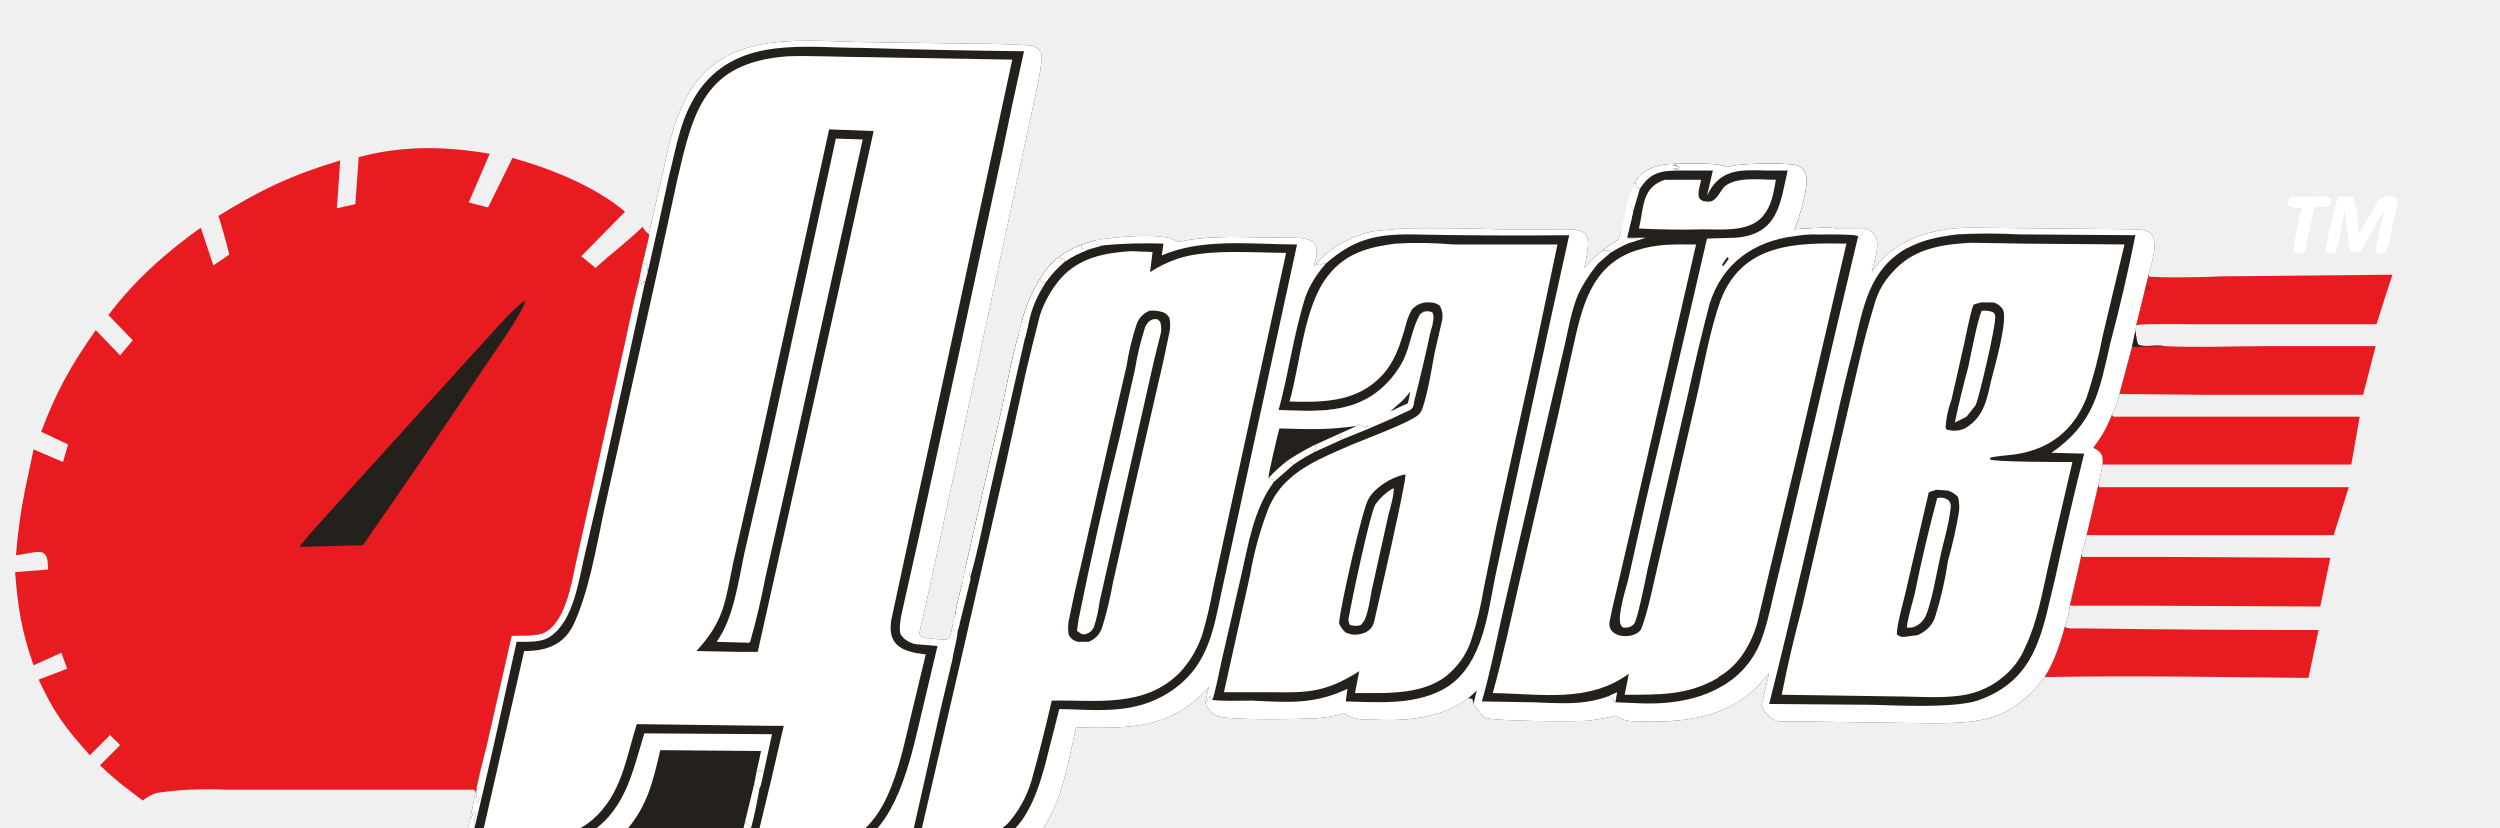
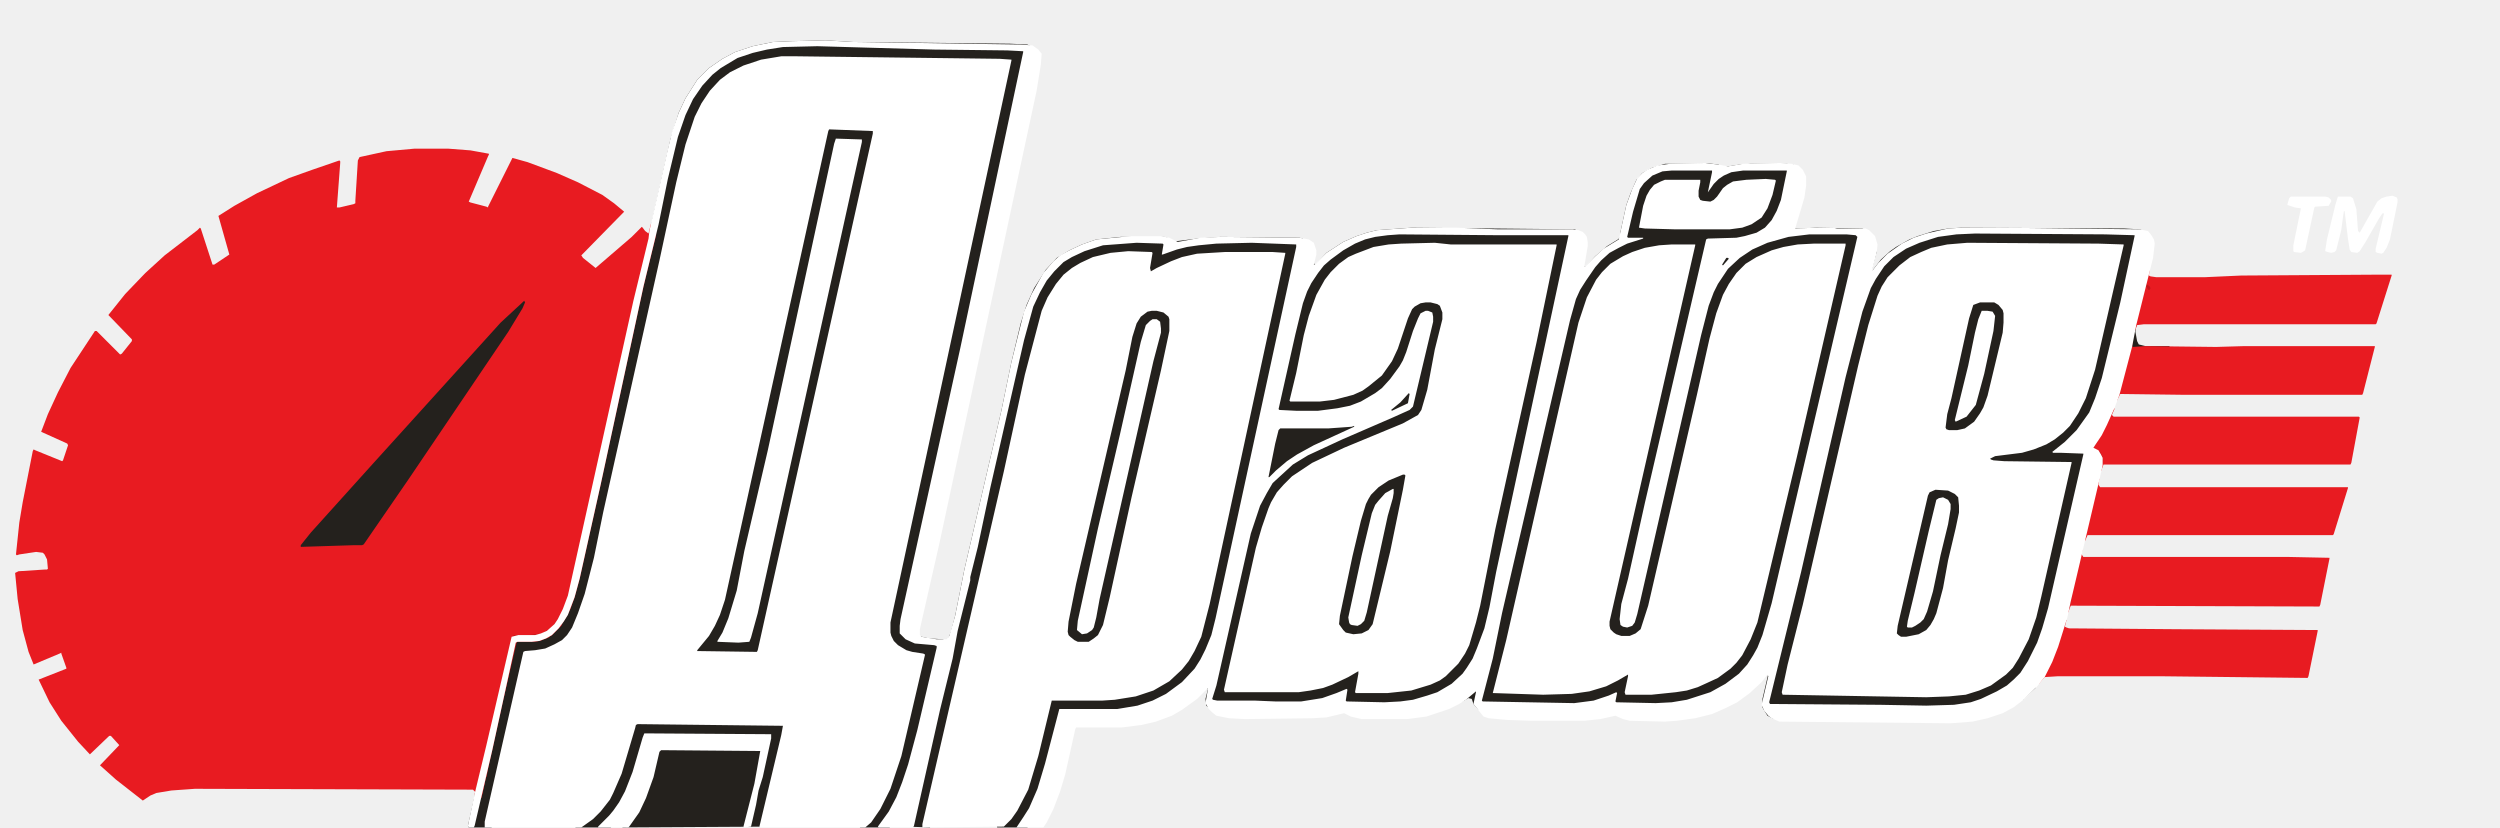
- <svg xmlns="http://www.w3.org/2000/svg" style="display:block" viewBox="0 0 2976 985">
-   <defs>
-     <linearGradient id="a" x1="2153" x2="2167" y1="1177" y2="1177" gradientUnits="userSpaceOnUse">
-       <stop class="stop0" offset="0" stop-color="#fff1f1" />
-       <stop class="stop1" offset="1" stop-color="#f9fdfa" />
-     </linearGradient>
-   </defs>
-   <path fill="#24211d" d="m773 276 16-70c7-31 11-55 25-84 41-85 129-74 207-72l137 2q35 0 69 2c4 0 11 6 13 10 1 17-10 60-13 75l-26 121-82 382-16 74-8 35q-1 4 1 7c4 2 29 4 32 3 4-3 5-12 6-17l3-11c1-10 6-29 9-40l3-16 43-188c6-27 13-67 21-92l3-13q7-28 22-52 8-14 21-25 13-10 29-16l16-5 6-1c19-3 78-9 92 3 43-9 81-5 124-5 25 0 51-3 38 33h1l2-2c15-19 45-35 70-39l33-3c36-1 80 0 118 1h54c47 0 55-4 44 46q10-12 22-21c4-4 14-10 19-13l19-67c9-19 32-23 50-23 14 0 49-2 59 4q8-2 17-3c11-1 62-3 70 2q6 4 8 11c3 14-8 50-14 64 10-1 43-3 51-1h34c23 8 11 34 7 52 26-39 70-52 115-53l202 2c3 0 13 2 14 4 12 10 2 36-1 49l-15 61-1 7-4 19-15 56q-3 13-9 25c-7 17-11 24-22 39 10 5 12 9 11 20l-5 24-14 60-6 23-14 61c-1 7-3 18-6 25-5 19-13 43-24 60-39 51-74 55-135 55l-72-1-70-1h-38q-16-3-22-20l9-38c-38 51-91 59-151 58-14-1-19 1-31-7h-1q-16 4-33 6c-15 1-113 1-123-4q-7-7-13-16l-1-6-5-1c-29 22-67 27-103 26-16-1-31 2-45-8q-16 5-33 6c-16 1-108 3-119-3q-9-5-13-15 1-9 4-19c-45 51-97 49-158 48-14 61-21 121-77 157q-12 47-23 96l-22 97c-7 32-14 68-25 99q-9 19-23 34v2l-2 5c-3 4-18 6-22 6-4 1-21 6-28 6H903l63-272q5-31 17-60h-14l-13 57-31 133c-7 31-15 76-29 102-28 47-79 41-125 41l4-18c-29 22-70 18-105 18l4-17c-37 21-62 17-104 16l56-246c6-28 12-61 23-87l-14 1-14 59c-5 20-8 37-17 55 0 1 4 4 3 6l-9 39-14 62q-4 28-15 55c-25 64-80 57-136 57l-97-1 50-218q10-52 25-104 5-14 14-25l-1-2v-6q3-5 11-6l2 2c32-25 79-20 119-20l4-15 6-31 1-2c0-5 10-45 12-52l30-132c11-1 32 1 41-5 23-14 30-56 35-80l13-58 41-184c7-30 14-68 22-97l2 1q0 3 2 5l1-4h2l3-11c-1-5 0-6-2-11l-3 1 2-1-1 2-2-2 7-29 1-5z" />
-   <path fill="#fff" d="M1946 218c9-19 32-23 50-23 14 0 49-2 59 4q8-2 17-3c11-1 62-3 70 2q6 4 8 11c3 14-8 50-14 64 10-1 43-3 51-1h34c23 8 11 34 7 52 26-39 70-52 115-53l202 2c3 0 13 2 14 4 12 10 2 36-1 49l-15 61-1 7-4 19-15 56q-3 13-9 25c-7 17-11 24-22 39 10 5 12 9 11 20l-5 24-14 60-6 23-14 61c-1 7-3 18-6 25-5 19-13 43-24 60-39 51-74 55-135 55l-72-1-70-1h-38q-16-3-22-20l9-38c-38 51-91 59-151 58-14-1-19 1-31-7h-1q-16 4-33 6c-15 1-113 1-123-4q-7-7-13-16l-1-6-5-1c-29 22-67 27-103 26-16-1-31 2-45-8q-16 5-33 6c-16 1-108 3-119-3q-9-5-13-15c4-3 1-7 6-7l-1-1h2l-1-1 1 4 1 1c3-6 9-37 11-46l23-100c9-39 15-80 39-113v-3l-6-2a153 153 0 0 1 54-39l31-14 20-9 2-2c6 2 6 4 11 1l1 1-4 2v3l30-13 19-9c6-3 8-3 9-11q11-43 20-85c2-5 5-18 2-22q-9-5-15 3c-9 16-11 36-19 53q-9 18-24 32c-35 33-81 30-125 28 12-44 18-91 32-135q8-21 24-39l-3-1-5 3-3-2c15-19 45-35 70-39l33-3c36-1 80 0 118 1h54c47 0 55-4 44 46q10-12 22-21c4-4 14-10 19-13z" />
-   <path fill="#24211d" d="M1946 218c9-19 32-23 50-23 14 0 49-2 59 4q8-2 17-3c11-1 62-3 70 2q6 4 8 11c3 14-8 50-14 64 10-1 43-3 51-1h34c-6 4-5 11-7 13l-2-4-10 42-17 72-57 243-17 71c-4 18-9 40-16 57q-15 35-49 53c-29 16-66 20-99 18l-24-1-2-1c-2-9-1-3-7-6-30 11-58 8-89 7l-61-1c9-31 17-70 24-102l57-247 18-77c4-18 8-40 15-57 5-12 17-30 25-39l14-12v-3h-9c4-4 14-10 19-13z" />
-   <path fill="#fff" d="M1996 195c14 0 49-2 59 4q8-2 17-3c11-1 62-3 70 2q6 4 8 11c3 14-8 50-14 64 10-1 43-3 51-1h34c-6 4-5 11-7 13l-2-4c-4-3-44-2-51-2q-12 0-24 2c-50 6-87 33-102 81q-14 54-26 109l-48 208c-2 10-12 60-16 64q-4 4-9 4-4 1-6-2c-6-8 5-43 8-54l21-94 45-192 28-121 34-1c50-4 53-39 62-80h-26c-31-1-55-2-70 30l7-30h-37l-11-2 9-1-1-1q-3-3-8-2z" />
-   <path fill="#fff" d="M2187 272h34c-6 4-5 11-7 13l-2-4c-4-3-44-2-51-2 3-2 28-2 33-2h-6c5 0 17 0 20-3h-1l-2 1c-10-3-18 0-24-2q5 1 6-1" />
-   <path fill="#24211d" d="m2056 306 2 2-6 8-1 1-1-2z" />
-   <path fill="#fff" d="M1937 243q4 1 5 3l2 6-3 14-4 17c6 2 8-1 13 3-14 4-20 7-33 15v-3h-9c4-4 14-10 19-13z" />
-   <path fill="#fff" d="M1937 243q4 1 5 3l2 6-3 14-1-2q-3 3-2 7l-5-8z" />
-   <path fill="#fff" d="M1946 218c9-19 32-23 50-23l-5 2q5 0 8 2l1 1-9 1 11 2c-23 0-37 1-50 22l-5-3 1-3z" />
-   <path fill="#fff" d="m1946 218 2 1-1 3 5 3-8 27-2-6q-1-2-5-3 3-13 9-25" />
-   <path fill="#fff" d="m1914 829 11-5-2 12-2-1c-2-9-1-3-7-6" />
-   <path fill="#fff" d="M1937 283h22l-9 3c-5-4-7-1-13-3" />
-   <path fill="#fff" d="m2019 291-75 327-19 82q-5 20-9 40c-3 22 33 21 38 8 8-21 14-52 19-73l48-208c8-36 15-75 27-109 26-69 91-69 150-68l-60 258-30 125-16 68c-7 25-22 51-45 64l-2 2c-36 21-70 20-111 20l5-25c-48 35-104 24-162 23 11-39 21-85 30-125l48-207 17-77c11-49 21-100 76-118 25-8 45-7 71-7M1982 214h43c-2 11-9 26 8 26 10 1 14-12 20-18 14-12 43-8 61-8-3 17-5 31-16 44l-2 2c-17 16-46 13-68 13q-39 1-77-1c6-25 3-49 31-58" />
-   <path fill="#24211d" d="M1578 314c32-28 57-35 100-35q95 2 190 1l-23 104-44 204-21 98c-9 45-15 103-56 131-36 23-81 19-122 18l2-15c-40 19-71 16-114 14-9 0-41 1-47-1 3-6 9-37 11-46l23-100c9-39 15-80 39-113v-3l-6-2a153 153 0 0 1 54-39l31-14 20-9 2-2c6 2 6 4 11 1l1 1-4 2v3l30-13 19-9c6-3 8-3 9-11q11-43 20-85c2-5 5-18 2-22q-9-5-15 3c-9 16-11 36-19 53q-9 18-24 32c-35 33-81 30-125 28 12-44 18-91 32-135q8-21 24-39" />
-   <path fill="#fff" d="m1564 530 3 2c0 5-3 2-2 6q-12 6-25 15-5-2-7-5 15-10 31-18M1615 507l2-2c6 2 6 4 11 1l1 1-4 2v3l-27 11q-3-1-5-3l2-2v-2z" />
-   <path fill="#fff" d="m1564 530 31-14v2l-2 2q2 2 5 3l-33 15c-1-4 2-1 2-6zM1533 548q2 3 7 5l-24 21v-3l-6-2q10-11 23-21" />
-   <path fill="#fff" d="M1661 290q34-2 69 1h124l-25 119-48 218-15 74q-5 30-14 58-7 23-25 40c-29 28-76 25-114 25l5-26c-38 24-59 26-103 25h-58l14-63 17-76q7-41 22-80 9-21 25-35c21-19 50-30 75-41 17-7 65-25 77-34q4-3 6-8c7-20 11-47 15-68l9-39q1-9-3-16-5-4-12-4-12-1-21 8-5 9-7 17c-7 25-14 49-34 67-29 27-68 27-105 26 13-45 17-114 46-150 21-27 49-34 80-38" />
-   <path fill="#24211d" d="M1671 565h2c2 5-34 161-37 174q-2 10-11 14-12 5-23 0-5-4-8-11c1-18 28-137 35-148 8-14 26-25 42-29" />
-   <path fill="#fff" d="M1659 581c1 6-4 24-6 31l-20 90c-2 11-4 26-9 37l-4 5q-6 2-13 0-3-5-1-11c3-18 25-122 31-132q9-13 22-20" />
-   <path fill="#24211d" d="m1758 822-4 16-1-6-5-1z" />
-   <path fill="#24211d" d="M2330 279q37-2 73 0l139 1q-13 65-30 129c-13 57-19 95-70 130l39 1q-18 72-34 146c-16 64-21 123-93 148-29 9-91 6-124 5l-124-1c27-107 52-218 77-325q11-51 24-101c11-46 18-91 62-116 21-11 38-14 61-17" />
-   <path fill="#fff" d="m2346 289 63 1 120 1-26 109q-7 37-19 73-23 59-86 68c-7 1-24 2-29 4v2c5 3 86 3 98 3l-29 125c-7 31-13 66-27 95q-9 22-28 37a98 98 0 0 1-43 20c-27 5-58 2-85 2l-134-2q10-51 24-103l41-177 27-116q8-35 19-71 6-20 20-35c25-29 58-34 94-36" />
-   <path fill="#24211d" d="m2305 583 14 1q8 3 12 8 2 9 1 17-5 30-13 58-5 34-15 66-4 15-21 23l-15 2q-6 1-10-3c0-13 9-42 12-57l26-112z" />
-   <path fill="#fff" d="M2306 593q8-2 14 3 3 4 2 9c-2 20-9 41-13 61-4 18-10 53-17 68q-3 6-9 10t-13 3c0-8 7-31 9-39q12-59 27-115" />
-   <path fill="#24211d" d="M2359 360h13q7 1 12 8c7 12-10 70-14 86-5 23-9 43-31 56q-9 4-19 2-3 0-4-3 1-17 7-33l12-53c4-16 9-45 14-60q4-2 10-3" />
-   <path fill="#fff" d="M2359 370q8-1 14 2 3 3 2 7c0 12-18 90-23 103l-11 14-14 7q7-33 16-66c3-14 11-56 16-67" />
-   <path fill="#fff" d="m767 873 152 1-10 46-3-3h-2l-2 2-1-2-3 16-11 45c2 5 4 2 7 8l-6 28q2 6 2 16 4 4 10 5 22 2 45 2 5-2 8 0 0 9-3 20l-2-3c-6 1-5 7-9 10-2 7-16 65-16 70l1 19 3 3-21 93c-5 18-10 44-16 61l-8 14c9 7 5 4 14 4-28 47-79 41-125 41l4-18c-29 22-70 18-105 18l4-17c-37 21-62 17-104 16l56-246c6-28 12-61 23-87l-14 1-14 59c-5 20-8 37-17 55 0 1 4 4 3 6l-9 39-14 62q-4 28-15 55c-25 64-80 57-136 57l-97-1 50-218q10-52 25-104 5-14 14-25l-1-2v-6q3-5 11-6l2 2c32-25 79-20 119-20l4-15c4-3 1-6 5-7l2 2q-4 8-2 16l-4 25c35 10 101 5 134-14 49-28 57-74 72-123" />
-   <path fill="#24211d" d="m786 893 120 1-5 23-3 16-11 45-3 12-139-1c26-30 32-58 41-96" />
-   <path fill="#24211d" d="m1288 291 16-5 2 2-3 2q5 2 10 2l19-3 53 1-2 14c49-21 107-13 161-13l-71 327-19 87c-10 48-17 90-62 119-42 27-85 21-131 20l-13 51c-26 109-59 124-167 121l39-173 14-59c1-9 6-25 6-33h-3q-3-2-3-7l3-11c1-10 6-29 9-40l3-16 43-188c6-27 13-67 21-92l3-13q7-28 22-52 8-14 21-25 13-10 29-16" />
-   <path fill="#fff" d="m1216 384 4-2c3 2 1 2 4 5l-4 16-41 180c-7 31-15 74-24 104-2-3-1-2-1-6q-1-2-3-1l-2-3 43-188c6-27 13-67 21-92z" />
-   <path fill="#fff" d="m1216 384 4-2c3 2 1 2 4 5l-4 16-1-2q-2 2-3 7h-1q-2-5-2-11z" />
-   <path fill="#fff" d="m1146 693 3-16 2 3q2-1 3 1c0 4-1 3 1 6v4l-13 53-2 7h-3q-3-2-3-7l3-11c1-10 6-29 9-40" />
-   <path fill="#fff" d="m1146 693 3-16 2 3q2-1 3 1c0 4-1 3 1 6v4l-2-2q-1 7-5 15h-1zM1137 733l1 1 2-1h2c2 4-2 5 0 11l-2 7h-3q-3-2-3-7z" />
-   <path fill="#fff" d="M1238 332q1 5 7 4c-11 17-17 31-21 51-3-3-1-3-4-5l-4 2q7-28 22-52" />
-   <path fill="#fff" d="M1238 332q8-14 21-25l7 1 1 1v3c-9 8-14 13-22 24q-6 1-7-4" />
-   <path fill="#fff" d="M1259 307q13-10 29-16l-1 4 2 1 7 1c-12 5-19 8-29 15v-3l-1-1z" />
-   <path fill="#fff" d="m1288 291 16-5 2 2-3 2q5 2 10 2l-17 5-7-1-2-1zM1346 299l26 1-3 24q15-10 33-16c35-12 91-7 129-7l-68 312-19 88q-5 28-13 55-9 26-27 45c-42 42-99 32-152 33q-11 48-24 95-9 30-29 52c-29 26-70 25-106 24q52-223 103-447l25-114q8-34 17-69 8-24 25-44c22-24 51-30 83-32" />
-   <path fill="#24211d" d="M1368 370q6-1 14 1 6 1 10 7 2 9 0 18-7 35-15 68l-30 131-22 98q-5 28-13 54-4 12-16 17h-13q-8-2-11-9-1-7 0-15 7-35 15-68l32-141 22-95q4-26 12-50 4-11 15-16" />
-   <path fill="#fff" d="M1373 380h5l3 3q2 6 1 13l-8 32-46 204-19 84q-2 16-7 31-3 6-10 8h-4l-6-4 2-14q22-109 49-217l18-80q4-25 12-50 3-8 10-10" />
-   <path fill="#fff" d="m773 276 16-70c7-31 11-55 25-84 41-85 129-74 207-72l137 2q35 0 69 2c4 0 11 6 13 10 1 17-10 60-13 75l-26 121-82 382-16 74-8 35q-1 4 1 7c4 2 29 4 32 3 4-3 5-12 6-17q0 5 3 7h3c0 8-5 24-6 33l-14 59-39 173c108 3 141-12 167-121l13-51c46 1 89 7 131-20 45-29 52-71 62-119l19-87 71-327c-54 0-112-8-161 13l2-14a574 574 0 0 0-72 2q-5 0-10-2l3-2-2-2 6-1c19-3 78-9 92 3 43-9 81-5 124-5 25 0 51-3 38 33h1l2-2 3 2 5-3 3 1q-16 18-24 39c-14 44-20 91-32 135 44 2 90 5 125-28q15-14 24-32c8-17 10-37 19-53q6-7 15-3c3 4 0 17-2 22q-9 42-20 85c-1 8-3 8-9 11l-19 9-30 13v-3l4-2-1-1c-5 3-5 1-11-1l-2 2-20 9-31 14q-16 8-31 18-13 10-23 21l6 2v3c-24 33-30 74-39 113l-23 100c-2 9-8 40-11 46l-1-1-1-4 1 1h-2l1 1c-5 0-2 4-6 7q1-9 4-19c-45 51-97 49-158 48-14 61-21 121-77 157q-12 47-23 96l-22 97c-7 32-14 68-25 99q-9 19-23 34v2l-2 5c-3 4-18 6-22 6-4 1-21 6-28 6H903l63-272q5-31 17-60h-14l-13 57-31 133c-7 31-15 76-29 102-9 0-5 3-14-4l8-14c6-17 11-43 16-61l21-93-3-3-1-19c0-5 14-63 16-70 4-3 3-9 9-10l2 3q3-11 3-20-3-2-8 0-23 0-45-2-6-1-10-5 0-9-2-16c40-1 105 9 137-11 46-29 61-108 73-158l18-76-24-2-5-1q-10-3-15-11c-2-5 0-18 1-23l22-98 45-206 52-241q13-64 27-126-96-1-193-4c-67 0-145-14-192 48-24 33-28 67-38 106q-12 57-25 113c-1-5 0-6-2-11l-3 1 2-1-1 2-2-2 7-29 1-5z" />
-   <path fill="#24211d" d="M1523 510c34 1 58 2 92-3l-20 9-31 14q-16 8-31 18-13 10-23 21c0-6 11-52 13-59" />
-   <path fill="#fff" d="m1679 466 1-1q3 6 2 12l1 2c-1 8-3 8-9 11q-4-3-9-5l11-5z" />
-   <path fill="#24211d" d="m1679 466-3 14-11 5-10 5c10-10 13-10 24-24" />
-   <path fill="#fff" d="m1304 286 6-1c6 5 7 3 16 3h-1l7 1-19 3q-5 0-10-2l3-2z" />
-   <path fill="#fff" d="m1087 766 2-2-5-2q8-4 14 0v2l-6 3zM773 276c6 2 7 9 2 11l-3-3 1-5z" />
-   <path fill="#fff" d="m761 333 2 1q0 3 2 5l1-4h2l-17 78-35 161-20 87c-7 29-13 77-40 96-10 8-27 7-41 7l-29 131-13 56-1-2-4 6h-1c-2-6 2-5 0-14 0-5 10-45 12-52l30-132c11-1 32 1 41-5 23-14 30-56 35-80l13-58 41-184c7-30 14-68 22-97M898 933q1 5 6 6-4 24-10 47c-3-6-5-3-7-8z" />
-   <path fill="#fff" d="M567 941c2 9-2 8 0 14h1l4-6 1 2-8 34q-2-8 2-16l-2-2c-4 1-1 4-5 7l6-31z" />
-   <path fill="#fff" d="m901 917 1 2 2-2h2l3 3c-1 4-3 16-5 19q-5-1-6-6z" />
-   <path fill="#fff" d="M938 67c25-1 68 1 94 1l173 3-97 450-30 138-17 79c-5 31 14 38 41 41l-18 75c-13 54-29 145-95 150-24 2-63 1-89-1q17-69 33-139h-18l-157-2c-13 41-18 84-53 114-34 29-89 30-133 27l52-228c26 0 47-7 59-32 18-39 27-92 36-135l66-296 21-97c19-82 32-141 132-148" />
-   <path fill="#24211d" d="m987 154 53 2-15 68-29 132-94 420h-20l-53-1c34-37 34-59 44-106l27-119z" />
-   <path fill="#fff" d="m995 165 32 1-32 144-59 267-25 111q-7 37-18 76c-2 2-1 1-6 1l-34-1c20-27 26-72 33-105l29-126z" />
-   <path fill="#E81B21" d="M427 187c53-14 102-13 156-4l-25 58 23 6 29-59c44 12 99 34 134 64l-52 53 17 14c17-16 41-34 56-49q3 6 8 9l-1 5-7 29 2 2 1-2-2 1 3-1c2 5 1 6 2 11l-3 11h-2l-1 4q-2-2-2-5l-2-1c-8 29-15 67-22 97l-41 184-13 58c-5 24-12 66-35 80-9 6-30 4-41 5l-30 132c-2 7-12 47-12 52l-1 2q0-1-2-3H266q-40-2-80 4-9 3-16 9c-21-16-30-22-51-42l24-24-12-12-24 24c-29-32-43-51-61-90l34-13-7-19-33 15c-14-39-19-70-22-111l39-3c1-30-12-20-38-17q3-39 11-79l10-47 35 15 6-21-32-15c18-48 36-80 65-121l29 30 15-18-29-30c32-42 68-74 110-104l15 45 19-13q-6-24-13-46c50-31 88-49 145-66l-4 57 22-5z" />
-   <path fill="#fff" d="m761 333 4-20 2 2 1-2-2 1 3-1c2 5 1 6 2 11l-3 11h-2l-1 4q-2-2-2-5z" />
-   <path fill="#24211d" d="m624 358 1 2c-5 15-36 59-47 75q-72 108-146 214l-73 2h-1l-1-1q12-15 25-29l56-62 127-140c16-17 41-47 59-61" />
-   <path fill="#fff" d="m1135 1369 18-77 32-142q10-52 25-103c22-64 87-56 140-56v75c0 6-1 25 3 28 11-24 25-61 44-79 24-24 54-23 85-23h47l-11 52-32 140-18 83c-7 29-12 58-35 79-29 28-72 23-109 23l2-15c-29 18-43 15-76 15l1-28-5 4c-30 29-73 25-111 24" />
-   <path fill="#E81B21" d="M2434 806c11-17 19-41 24-60 3 3 13 2 17 2q143 2 285 2l-12 57c-102-1-211-3-314-1M2492 533c11-15 15-22 22-39l2 2h293l-10 57h-296c1-11-1-15-11-20M2478 660l1 3h102l193 1-12 58-212-1h-86zM2498 577l1 3h297l-18 57h-294zM2542 394q1 9 3 16c7 4 20 0 32 2 38 2 86 0 124 0h127l-15 58h-187l-103-1 15-56z" />
-   <path fill="#24211d" d="M2542 394q1 9 3 16c7 4 20 0 32 2l-39 1z" />
-   <path fill="#E81B21" d="M2558 326v3c7 2 73 1 83 0l207-2q-10 30-19 59h-212c-12 0-64-1-74 1z" />
-   <path fill="#C4151A" d="m2555 339 2 1q4 2 3 5l-3 1q-2-3-2-7" />
-   <path fill="#fff" d="m2808 279 1-2 21-36c5-8 17-10 24-5 1 7-6 31-7 39-2 8-5 35-19 25-1-4 8-39 10-46l-1-1c-7 8-20 38-29 48l-9-1c-4-4-6-41-8-51-1 9-7 42-10 50q-7 5-13 0c0-5 13-60 15-65 5 0 15-1 18 1 5 8 6 35 7 44M2726 234h27c8 0 19-2 23 5l-3 6c-4 2-13 1-18 1l-8 38q-1 7-3 14c-3 5-11 4-14 2-1-6 8-45 10-53q-9 2-17-3 0-5 3-10" />
+ <svg xmlns="http://www.w3.org/2000/svg" style="display:block" viewBox="0 0 2976 985" fill-rule="evenodd">
+   <path fill="#24211D" d="M943 49l-23 1-24 5-21 7-15 8-16 11-14 14-14 22-8 17-10 32-25 112-2 2-12 49-50 231-32 138-4 14-6 13-8 13-8 8-9 6-8 3-9 1-17 0-2 1-40 181 0 5-9 40 1 2 27 0 1-1 45-200 2-1 12-1 12-2 11-5 9-5 6-6 6-9 7-17 6-17 13-49 11-54 67-300 22-100 9-38 11-33 8-16 10-15 12-13 12-9 12-6 18-7 20-4 17-2 238 3 11 1 0 1-141 653 0 28 2 5 3 6 4 4 6 4 9 4 12 2 2 2-25 104-9 27-9 23-7 13-7 11-10 11 0 7 1 1 35 0 9-15 9-17 5-14 11-33 31-129-1-16-17-1-13-3-7-4-6-6 0-2 66-299 80-374 1-17-4-2-21-1-186-2-33-2zM979 146l-1 2-2 9-82 374-30 132-7 37-8 24-6 13-7 12-15 17 0 16 1 1 87 1 1-2 138-618 0-15-1-1-46-2zM1003 174l7-1 5 2-117 530-13 50-1 1-13 0-1 0 5-12 6-17 5-22 8-41 29-125zM2022 195l-40 0-16 5-11 6-7 8-7 16-5 14-7 32 0 6-3 3-13 8-14 12-11 12-2 0-13 20-5 11-7 25-51 221-1-1 2-9 64-293 1-17-1-1-194-2-42 3-12 3-12 4-16 7-20 13-13 14-1 0-1-2-8 11-8 15-8 25-26 114 1 17 20 2 42 0 12-1 11-2 15-3 21-9 13-9 9-8 14-17 9-17 11-36 0 3-14 60-1 1-8 1-10 11-11 9-1 11-25 11-2-3-18 0-29 3-58 0-12 49-1 9 0 15-11 22-8 22-1-1 2-9 67-305 1-5-1-15-4-1-94-1-28 2-24 3-7 2-2-5-6-2-52 0-29 3-17 6-15 7-15 9-13 14-14 22-9 20-7 22-11 46-12 58-44 189-11 55-5 19-4 10-3 19-23 98-22 95 0 10 27 1 1-2 95-414 25-115 20-76 7-16 10-16 6-8 8-7 10-7 14-7 17-6 10-2 16-2 15 1 0 23 1 0 16 0 18-10 19-7 15-3 16-2 20-1 53 1 0 1-1 4-66 304-20 93-8 34-8 19-14 22-11 11-16 12-10 5-11 4-20 5-20 3-70 0-16 66-12 40-13 25-7 10-10 10 1 8 36 0 6-8 10-21 9-25 21-78 69-1 24-4 21-7 21-12 11-9 9-8 6-8 7-11 10-20 0 1-10 45 1 1-3 12 1 8 1 1 4 1 45 0 24 1 39 0 26-3 18-5 1 8 8 0 54 1 19-1 15-2 17-5 12-4 17-10 13-12 5-7 7-11 7-15 0 3-9 34 0 1-10 0-9 8 1 12 7-4 4 1 2 6 6 7 2 0 1-2 60 1 14 1 45 0 18-2 14-4 2 5 6 0 24 1 33 0 14-1 23-3 28-9 18-10 16-12 10-11 10-16 6-13 8-23 107-453 1-5 0-15-1-1-2-1-55-1-19 1-8 0-22 3 4-6 6-10 5-13 8-35-1-15-8-1-43 0-14 1-13 2-5 0-4 1-2-3-15-2zM2087 222l15 0-4 15-4 7-5 7-9 6-10 5-19 3-72 0-13-1-4-1 5-20 5-9 9-8 9-4 23 0 1 1 0 18 2 5 6 2 22 0 4-2 4-4 7-10 5-4 7-4zM2335 271l-16 1-17 3-19 6-10 4-16 9-7 5-11 10-10 13-1-1 6-21-1-1-2 2-1 4-3 1 0 13-8 16-8 21-22 85-91 391 0 10 1 2 5 8 8 4 0-9 1-1 188 2 33-1 16-2 10-3 14-5 11-6 12-7 8-7 8-8 9-14 11-22 6-17 7-24 22-97 21-87-1-16-17-1-1 0 10-11 11-15 7-13 9-22 34-139 9-43 0-14-3-1-18-1zM2065 291l8 0 0 1-9 6-16 0-6 9 0 15-5 8-8 17-10 35 20-89 2-1zM2350 297l140 1 26 1 1 1-31 132-11 34-9 18-10 15-8 8-10 8-10 6-19 8-18 4-24 2-5 1-1 2 0 16 2 1 29 2 62 1 1 1-33 143-6 25-9 26-12 23-7 11-8 8-18 13-14 6-16 5-30 3-169-3-1-1 6-26 16-64 71-306 10-37 8-25 5-11 7-11 14-14 13-10 13-6 12-5 19-4zM1676 298l24-1 19 2 123 0 0 1-21 100-49 222-18 91-5 20-8 27-5 10-6 10-14 14-10 8-7 3-19 7-28 4-27 1-1-1 2-8 0-16-1-1-15 0-26 14-12 5-14 3-20 3-69 0-1-1 1-4 26-115 4-19 7-28 12-36 7-13 6-9 15-16 24-16 38-18 70-29 18-10 4-6 7-24 9-48 9-36 0-24-1-3-3-6-6-3-29 0-9 4-4 4-5 11-12 36-7 15-12 17-16 13-12 7-21 7-25 4-15 0-1-1 12-57 7-28 9-25 8-14 6-10 15-15 18-10 21-8 18-3zM2167 298l18 0 1 2-55 236-47 197-8 20-10 19-7 9-7 7-15 11-13 6-11 5-13 4-13 2-18 2-23 1 0-24 0-1-15 0-18 11-9 4-16 5-14 3-29 2-52-2-3 0 73-318 24-107 10-30 8-16 6-8 14-16 15-9 11-5 15-5 10-2 22-2 8 0 1 1-99 432 0 21 1 4 4 4 3 2 6 2 26 0 7-3 6-5 9-28 58-251 15-67 8-30 8-22 7-13 9-13 11-11 13-8 18-8 14-4 17-3zM615 350l-7 6-26 27-220 243-13 15 1 18 25 0 54-2 10 0 2-1 91-133 77-114 16-26 8-15 0-16-2-2zM2349 352l-8 3-2 5-24 106-5 19-2 14 0 18 1 2 3 1 26 0 5-1 4-1 7-5 9-9 6-11 5-14 15-63 4-24 0-27-1-5-5-5-7-3zM1363 362l-5 1-8 6-5 8-5 16-71 314-6 28 0 25 1 4 2 2 5 4 4 2 29 0 8-5 3-3 4-7 10-38 26-119 40-171 6-31 0-22-1-6-4-5-6-2-9-2zM2364 386l1 0-1 3-10 48-8 29-1 4zM2534 387l-4 17 0 16 1 1 43-1 8 0 1-1 0-6-1-1-28 0-8-2-2-4-2-11 1-7-1-1zM1369 404l1 0-1 2-9 39 2-16zM1990 506l1 1-33 143-2 4 10-47zM1338 540l1 0-38 165-4 22-3 11 21-101zM1662 557l-17 7-15 10-9 12-6 17-19 75-10 54 0 19 7 9 7 3 24 0 9-2 7-5 4-9 26-117 11-53 0-20-1 0zM2296 575l-7 2-2 3-34 147-3 17 0 18 2 2 3 2 22 0 14-2 10-6 7-8 2-5 7-21 4-16 6-33 9-38 4-24 0-19-1-10-8-6-4-2-11-1zM2309 620l1 0-8 33-9 43-5 18 7-36zM1638 629l1 0-14 62-3 20-3 10-2 7 10-50zM1951 676l1 0-6 29-5 18-3 10zM2408 818l-1 15 1 0 15-14 0-1zM750 854l-2 5-12 44-10 26-8 14-11 15-9 9-13 9 0 9 42 0 6-6 10-14 11-21 10-27 10-35 2-1 131 1 0 1 0 2-1 1-21 0-106-1-2 2-5 23-9 27-10 22-13 18 1 8 173-1 27-112-1-16-155-2z" />
+   <path fill="#E81B21" d="M493 177l-33 3-32 7-2 4-3 48 0 3-2 1-17 4-3 0 4-53 0-2-1-1-32 11-28 10-38 18-27 15-19 12 13 46-18 12-2 0-14-43-1-1-3 3-39 30-23 21-24 25-20 25 28 29 0 2-12 15-2 1-28-28-2 0-29 44-15 29-12 26-8 21 31 14 1 2-6 18-1 1-32-13-2-1-1 2-12 61-4 24-4 38 1 1 3-1 20-3 8 1 2 2 3 6 1 11-1 1-3 0-31 2-4 2 3 31 6 37 7 26 6 15 31-13 2-1 0 1 6 17 0 1-33 13 13 27 14 22 20 25 14 15 23-22 2 0 10 11-22 23-1 1 19 17 32 25 9-6 7-3 18-3 28-2 331 1 3 3-1 7 8 0 13-57 28-128 2-1 17 0 9-1 11-4 6-5 8-8 8-13 4-8 5-14 6-22 25-112 51-236 15-61 0-9-6-5-3 12-4-3-3-4-1-1-12 12-43 37-15-12-2-3 51-52-12-10-14-10-29-15-25-11-35-13-18-5-29 58 0 1-2-1-19-5-2-1 23-54 1-2 0-1-22-4-26-2zM2550 320l-15 59 0 15 1 1 5 0 3-8 8-1 276 0 1-1 18-57 0-1-24 0-155 1-44 2-57 0-7-1-2-1 1-7 0-1zM623 359l1-1 1 2-3 7-17 28-119 176-53 77-2 1-10 0-63 2 0-2 12-15 73-81 153-169zM2530 405l-15 56 0 15 1 1 4 0 4-8 77 1 211 0 1-2 14-55 0-1-155 0-34 1-84-1-15 1-1-1 1-7zM2506 487l-9 17-13 21 0 15 2 2 5 3 2 4 2 3 0 8 1 1 5 0 3-8 294 0 1-2 10-54-1-1-292 0-2-2 3-7 0-1zM2490 570l-14 59 0 15 1 1 5-1 3-7 292 0 1-1 17-55 0-1-295 0-2-3 1-7zM2470 653l-14 60 0 15 1 1 5 0 3-8 296 1 1-2 11-55 0-1-48-1-245 0-2-3 1-7zM2450 738l-13 37-11 22 0 16 1 1 7-8 16-1 121 0 176 2 1-2 11-54 0-1-169-1-127-1-3-1-2-1 2-8z" />
+   <path fill="#C4151A" d="M2547 331l-1 17 2 5 3 0 3-12 1 0 2 4 2 0 1-2-1-2-4-3 1-7zM2541 356l-1 15 1 1 5 0 4-16 0-1zM2485 525l-1 16 1 0 5 1 1 4 3 2 1 10 6 0 1-2 1-6 0-6-3-6-8-5 5-7-1-1zM2457 708l0 15 1 1 5 0 1-2 3-14-1-1zM666 734l-7 10-4 4-10 6-16 2-17 0-3 2-16 72 7 0 0-1 15-64 1-1 17 0 9-1 3-1 1-6 10 1 9-9 4-4 0-9zM574 910l-9 35 0 1 1 1 7 0 1-1 3-14 0-5 2-2 1-4 0-11-1-1z" />
+   <path fill="#FFFFFF" d="M943 49l-23 1-24 5-21 7-15 8-16 11-14 14-14 22-8 17-8 23-6 25-21 93-1 9-18 74-78 351-6 16-6 12-4 6-9 8-7 3-7 2-20 0-8 2-30 129-14 58-8 38 1 2 6 0 1-2 21-90 28-128 2-1 17 0 9-1 8-3 7-4 8-8 6-8 5-8 8-21 6-22 25-112 51-236 18-74 11-54 12-50 9-26 9-19 11-16 12-13 10-8 20-12 18-6 17-4 19-3 41-1 139 4 87 1 19 1 0 1-75 353-71 322-1 8 0 9 7 7 11 5 23 2 3 1 0 2-23 98-11 41-7 21-7 18-9 17-13 18 1 1 41 0 1-2 31-138 15-61 6-33 15-60 0-4 9-36 15-71 40-175 11-40 8-17 8-14 9-11 11-11 10-6 15-7 22-7 40-3 31 1 1 1-2 12 1 0 17-6 12-3 14-2 21-2 42-1 53 2 0 1 0 2-96 442-5 20-7 17-6 12-7 11-15 16-19 14-16 8-18 6-24 4-69 0-17 65-9 30-10 23-7 11-8 12 32 0 4-6 8-16 8-21 6-20 12-54 1-2 54 0 24-3 17-4 19-7 12-7 18-13 13-13 0 1-3 17 4 7 4 4 5 4 15 3 19 1 80-1 17-1 21-5 8 4 13 3 54 0 23-3 27-9 12-6 8-5 12-10 0 1-3 14 12 15 6 2 22 2 30 1 62 0 19-2 18-4 9 4 8 2 42 1 14-1 22-3 20-5 16-7 14-7 15-11 14-13 7-9 1 2-8 34 3 7 5 6 4 3 9 4 204 2 26-2 18-4 18-6 13-7 13-10 15-15 9-11 9-18 7-18 11-35 4-19 33-140 5-22 0-9-2-4-3-5-6-3 10-15 6-12 9-20 6-16 15-57 5-26 20-80 2-17-1-5-3-5-4-5-10-2-169-2-42 0-17 1-26 6-15 5-14 7-17 12-11 11-7 9 0-2 5-19 1-10-3-10-7-7-4-2-34 0-5-1-20 0-25 1 6-20 5-17 2-14 0-11-4-8-5-5-8-2-14-1-44 1-18 3-11-2-16-2-42 1-15 2-12 5-6 4-6 6-6 13-7 19-9 41-18 11-10 9-12 12-1 0 4-24 0-5-1-6-2-3-3-3-5-2-7-1-89 0-50-2-52 0-42 3-12 3-12 4-16 7-20 13-14 14-1 0 3-12 0-5-2-6-1-3-6-4-11-2-94-1-24 1-27 5-10-5-10-2-35 0-42 4-17 6-15 7-11 6-8 7-12 14-14 25-9 21-15 60-12 58-44 189-11 55-7 24-3 4-12 0-18-3-2-2 0-7 23-101 116-540 5-31 1-13-4-5-7-5-15-1-198-3-33-2zM948 67l-18 0-24 4-21 7-16 8-12 9-12 13-10 15-8 16-11 33-11 45-20 93-67 300-11 54-11 43-8 23-7 17-6 9-6 6-9 5-11 5-12 2-12 1-2 1-46 202 0 7 115 0 7-5 7-5 9-9 11-14 4-8 10-23 16-54 1-4 2-1 173 2-2 11-26 109 1 1 125 0 7-6 11-16 12-24 13-39 28-120 0-1-2-1-13-2-7-2-10-6-5-5-3-6-1-4 0-12 144-669 0-1-14-1zM987 154l52 2 0 1 0 2-137 615-1 2-71-1 0-1 14-17 7-12 6-13 6-18 121-549 2-9zM995 165l-2 6-79 365-28 120-9 47-10 33-7 17-6 10 0 1 25 1 13-1 2-5 8-29 124-561 0-2 0-1zM1990 203l48 0 0 2-5 24 7-10 6-6 6-4 9-4 14-2 52 0 0 1-7 34-5 13-6 11-8 9-10 6-14 4-10 2-34 1-2 1-73 314-20 90-8 30-2 18 1 7 3 2 5 1 6-2 3-4 3-10 76-332 9-35 6-16 5-10 12-18 14-13 15-10 18-8 25-7 25-3 44 0 11 1 2 2-102 436-11 38-6 15-5 9-7 11-10 11-16 12-18 10-28 9-18 3-19 1-47-1-1-1 2-10-1-1-9 4-18 6-23 3-109-2-1-1 13-50 11-54 81-349 7-25 5-11 7-11 11-16 7-8 10-9 11-6 10-5 19-6 0-1-18 0-1-1 7-30 8-27 5-7 10-9 12-5zM2079 214l-16 2-7 4-5 4-7 10-4 4-4 2-9-1-3-1-2-4 0-7 2-10 0-3-42 0-5 2-8 4-5 6-4 7-4 12-5 26 7 1 36 1 65 0 15-2 11-4 12-8 7-11 6-16 4-17-1-1-11-1zM2759 234l-32 0-2 2-2 7 0 1 9 3 7 1-9 44 0 7 1 1 8 1 2-1 3-2 11-51 1-1 16-1 3-5 0-2-3-3-4-1zM2841 234l-6 2-5 4-21 37-2-2-2-26-4-13-3-2-15 0-3 10-10 41-2 13 0 1 3 1 4 1 4-1 2-2 6-24 3-22 1-1 4 33 2 13 2 3 7 1 3-2 7-11 16-28 4-6 2 0-10 42 0 4 2 1 5 1 2-1 4-6 4-10 9-44 0-4-1-2-5-2zM2351 278l155 1 35 1 0 1-17 79-22 90-8 24-7 17-15 21-14 14-15 12 1 1 9 0 27 1 0 1-42 183-7 24-6 17-11 22-9 14-8 8-8 7-12 7-19 9-12 4-20 3-33 1-55-1-131-1-1-2 38-155 53-232 20-78 10-28 6-11 10-15 11-11 15-10 16-7 22-7 22-3zM1666 279l118 1 83 0 0 1-86 400-8 42-6 25-9 24-5 12-7 11-5 7-13 12-17 10-12 4-17 5-15 2-19 1-45-1-1-1 2-13-1-1-12 5-17 6-25 4-31 0-24-1-45 0-5-1-1-1 5-16 41-181 11-33 8-15 7-12 24-22 18-11 41-19 60-26 20-9 4-4 24-101 0-6-1-5-5-2-3 0-6 3-3 6-6 15-8 25-4 10-4 7-11 15-10 11-8 6-17 10-13 5-15 3-23 3-26 0-20-1-1-1 20-89 9-37 5-14 5-10 8-12 7-9 8-7 15-11 14-8 12-5 12-3 15-2zM2342 289l-24 2-19 4-12 5-13 6-13 10-14 14-7 11-5 11-11 35-12 48-66 285-18 71-7 33 1 3 171 3 27-1 20-2 16-5 14-6 18-13 8-8 7-11 12-23 9-26 6-25 36-159 0-1-80-1-13-1-3-1-1-1 6-3 32-4 14-4 15-6 10-6 10-8 8-8 10-15 9-18 11-34 34-148 0-1-30-1zM1668 290l-15 1-18 3-21 8-9 4-11 8-10 10-7 9-10 18-9 25-6 23-9 45-8 33 1 1 35 0 17-2 23-6 11-5 7-5 16-13 12-17 7-15 12-36 5-11 3-3 7-4 6-1 6 0 8 2 3 2 3 8 0 8-9 36-9 48-7 24-4 6-18 10-70 29-38 18-24 16-10 10-8 9-7 12-3 7-8 23-7 24-38 169 1 3 88 0 14-2 15-3 11-4 19-9 12-7 0 3-4 22 1 1 38 0 28-3 23-7 11-5 7-5 15-15 8-12 5-10 8-27 5-20 18-91 49-222 24-116 0-1-126 0-19-2zM2159 290l-19 1-17 3-14 4-18 8-13 8-11 11-9 13-7 13-8 22-8 30-15 67-58 251-9 28-6 5-7 3-10 0-6-2-3-2-4-4-1-4 0-5 102-448 0-1-28 0-15 1-17 3-15 5-11 5-15 9-10 10-7 9-11 21-10 30-86 378-16 63 60 2 34-1 21-3 20-6 14-7 12-7 0 2-4 19 1 3 31 0 29-3 13-2 13-4 11-5 13-6 15-11 7-7 7-9 10-19 8-20 47-197 58-252 0-1 0-1zM1343 299l-21 2-21 5-15 7-10 6-10 8-9 11-10 16-7 16-20 76-25 115-97 420 0 4 97-1 9-9 7-10 13-25 12-40 16-66 60 0 15-1 25-4 21-7 19-11 15-14 8-10 7-12 8-17 10-39 90-417 0-1-15-1-57 0-33 2-18 4-13 5-17 8-7 4-1-4 3-18-1-1zM2055 307l2 0 1 1-7 8-1-1zM2357 360l17 0 5 3 5 6 1 4 0 11-1 12-6 25-12 50-5 14-4 7-7 10-11 8-9 2-10 0-3-1-1-2 2-16 5-19 21-95 5-16zM1371 370l6 0 8 2 6 5 1 3 0 14-10 47-35 151-26 119-8 33-4 8-2 4-5 4-6 4-13 0-4-2-5-4-2-2-1-4 1-12 9-45 59-254 8-40 5-16 5-8 8-6zM2359 370l-4 10-4 16-8 39-16 65 1 2 13-6 11-14 10-37 11-51 2-18-3-5-6-1zM1372 380l-3 2-5 5-6 20-25 111-26 111-24 110-1 11 6 5 6-1 6-4 2-3 3-12 4-22 64-283 9-34 0-5-1-8-4-3zM1677 468l1 1-2 11-19 9-1-1 11-9zM1609 508l3-1 0 1-48 22-20 11-12 8-13 11-8 8-1 0 8-40 4-16 2-2 57 0zM1670 565l2 0 1 1-3 17-15 73-21 87-5 7-8 4-10 1-9-2-3-3-5-7 1-10 15-71 10-42 6-20 3-6 3-5 9-9 12-8zM1658 582l-9 5-8 9-4 5-4 10-12 50-16 74 1 6 1 2 2 1 7 1 4-2 4-4 3-10 25-115 6-21 1-6 0-5zM2304 583l15 1 8 4 4 4 1 10 0 8-4 19-9 38-6 33-8 30-3 7-4 7-5 6-9 5-15 3-6 0-3-2-2-2 1-9 36-155 2-4zM2308 593l-3 2-9 37-17 74-8 33-1 7 1 1 5 0 4-2 6-4 4-4 4-9 7-24 9-43 9-37 3-18 0-6-3-5-6-3zM767 873l-2 5-12 41-9 23-7 13-7 10-5 6-13 13 0 1 36 0 1-1 12-17 8-17 9-25 7-30 2-2 118 1-7 39-13 51 1 1 8-1 6-26 3-17 5-16 10-46 0-5z" />
</svg>
